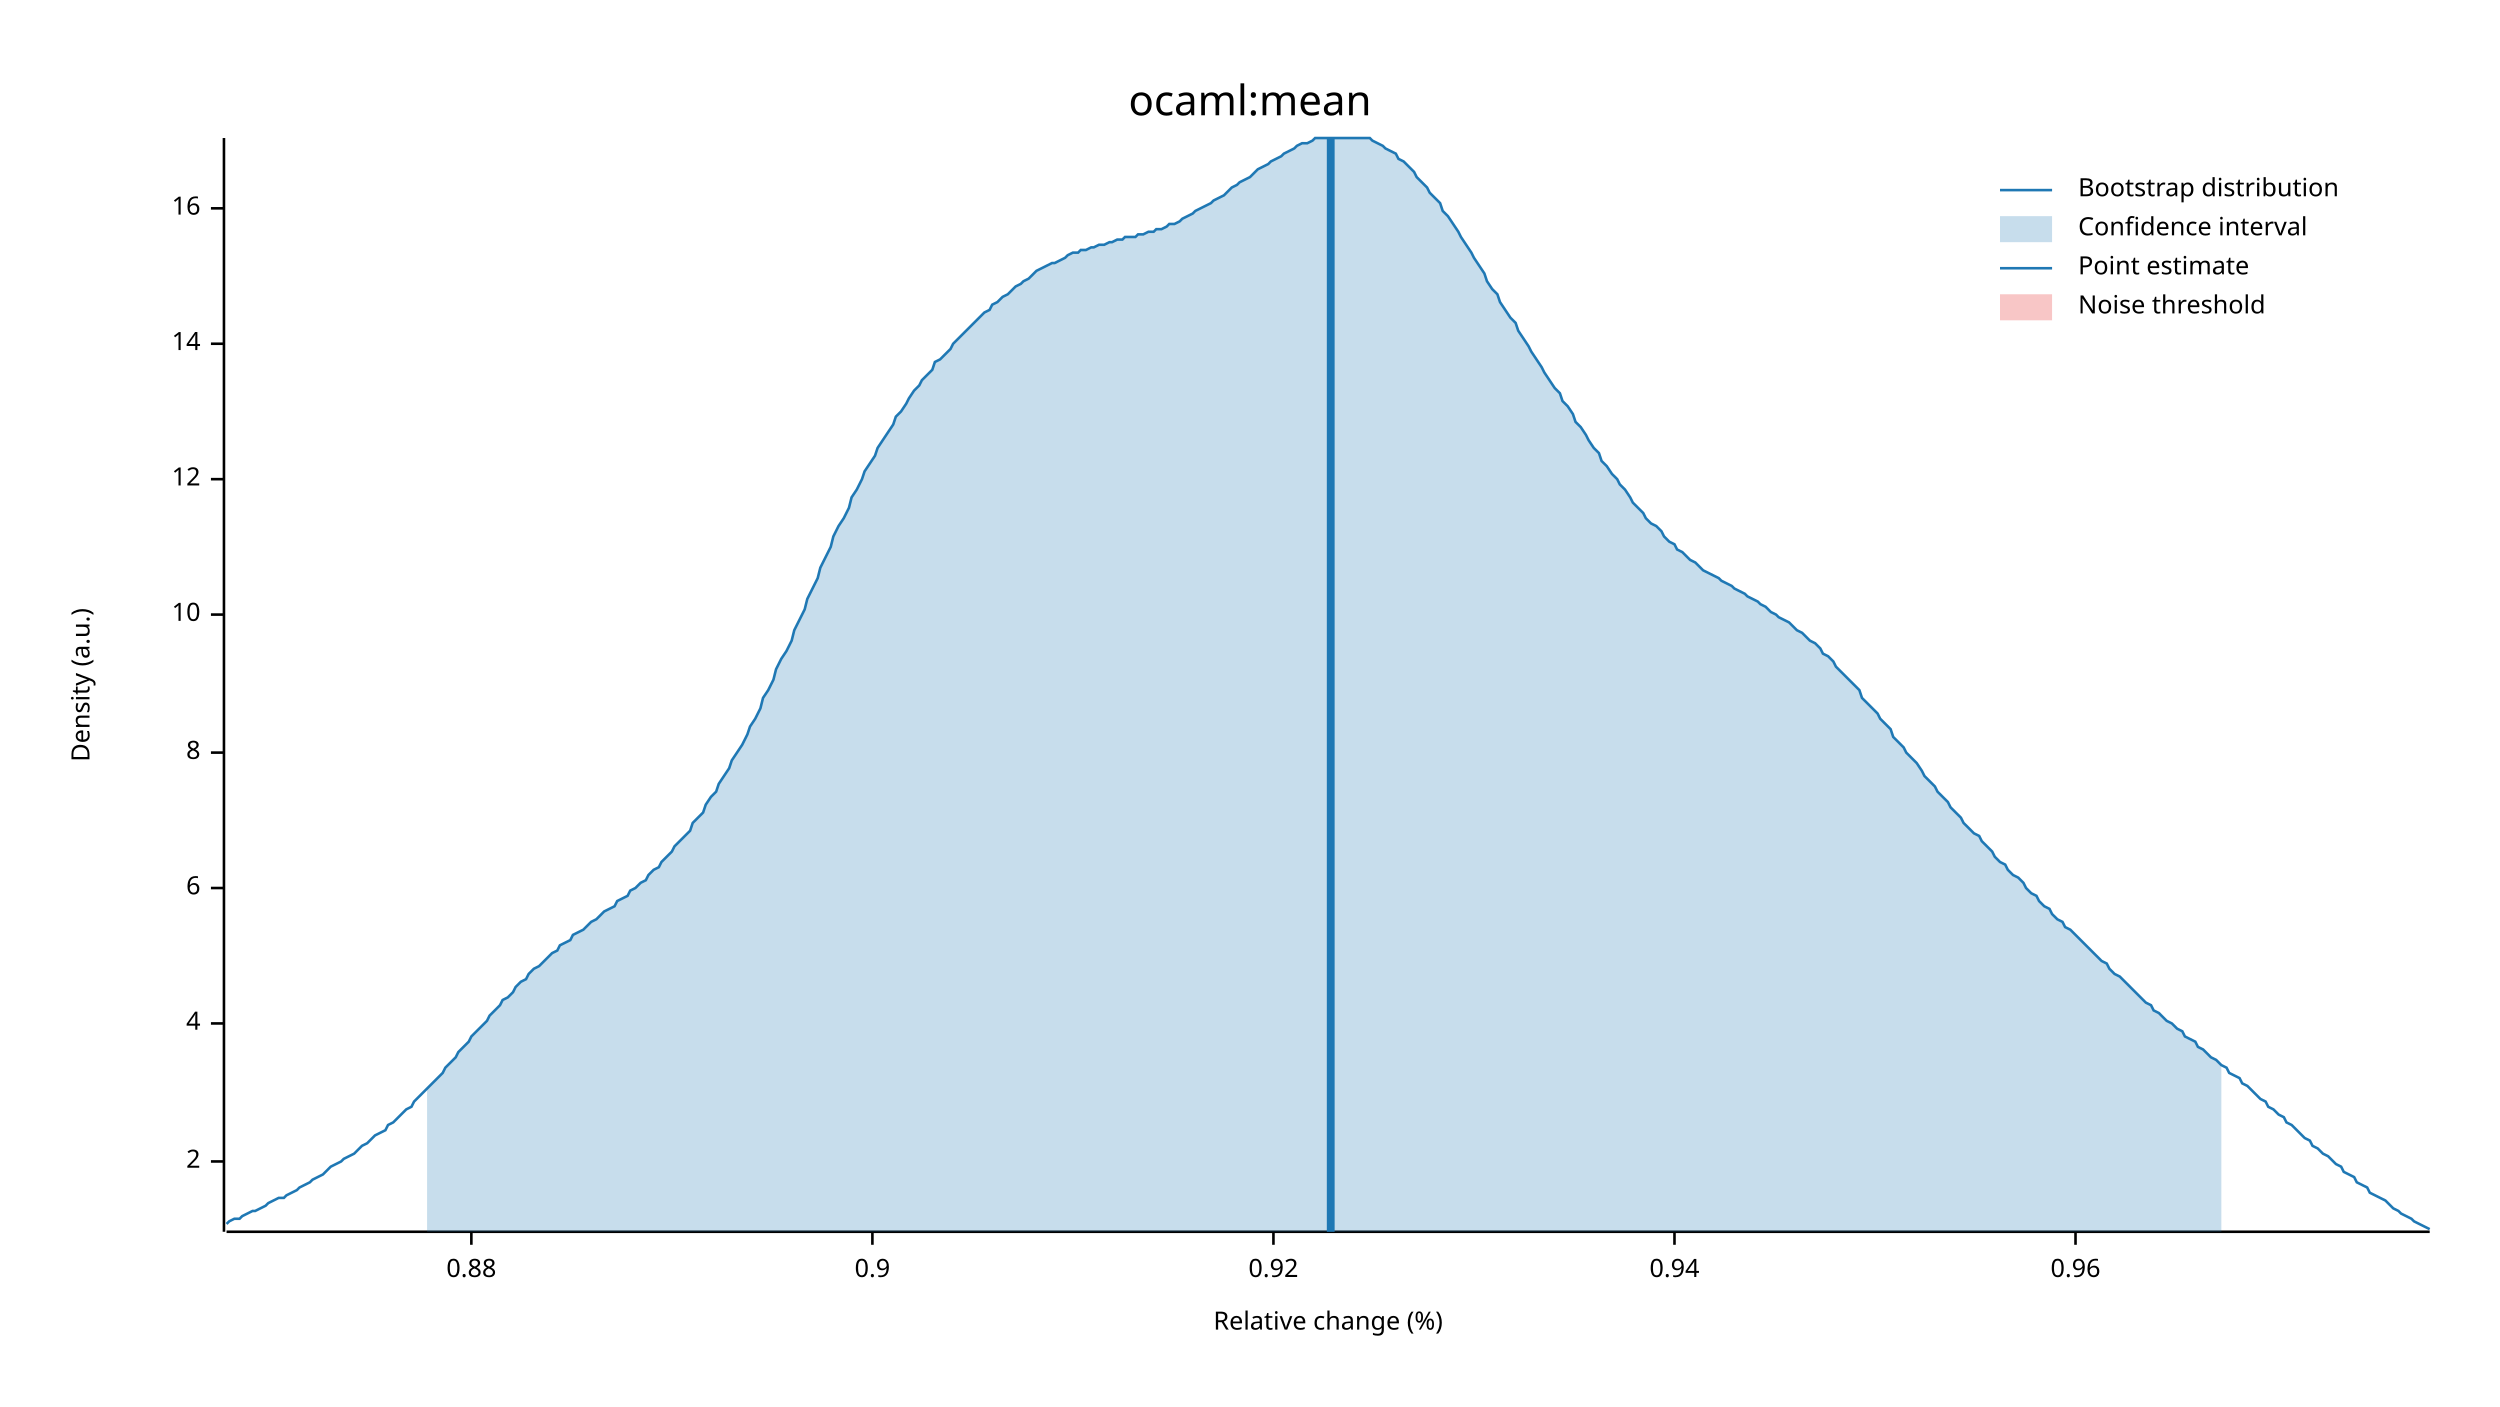
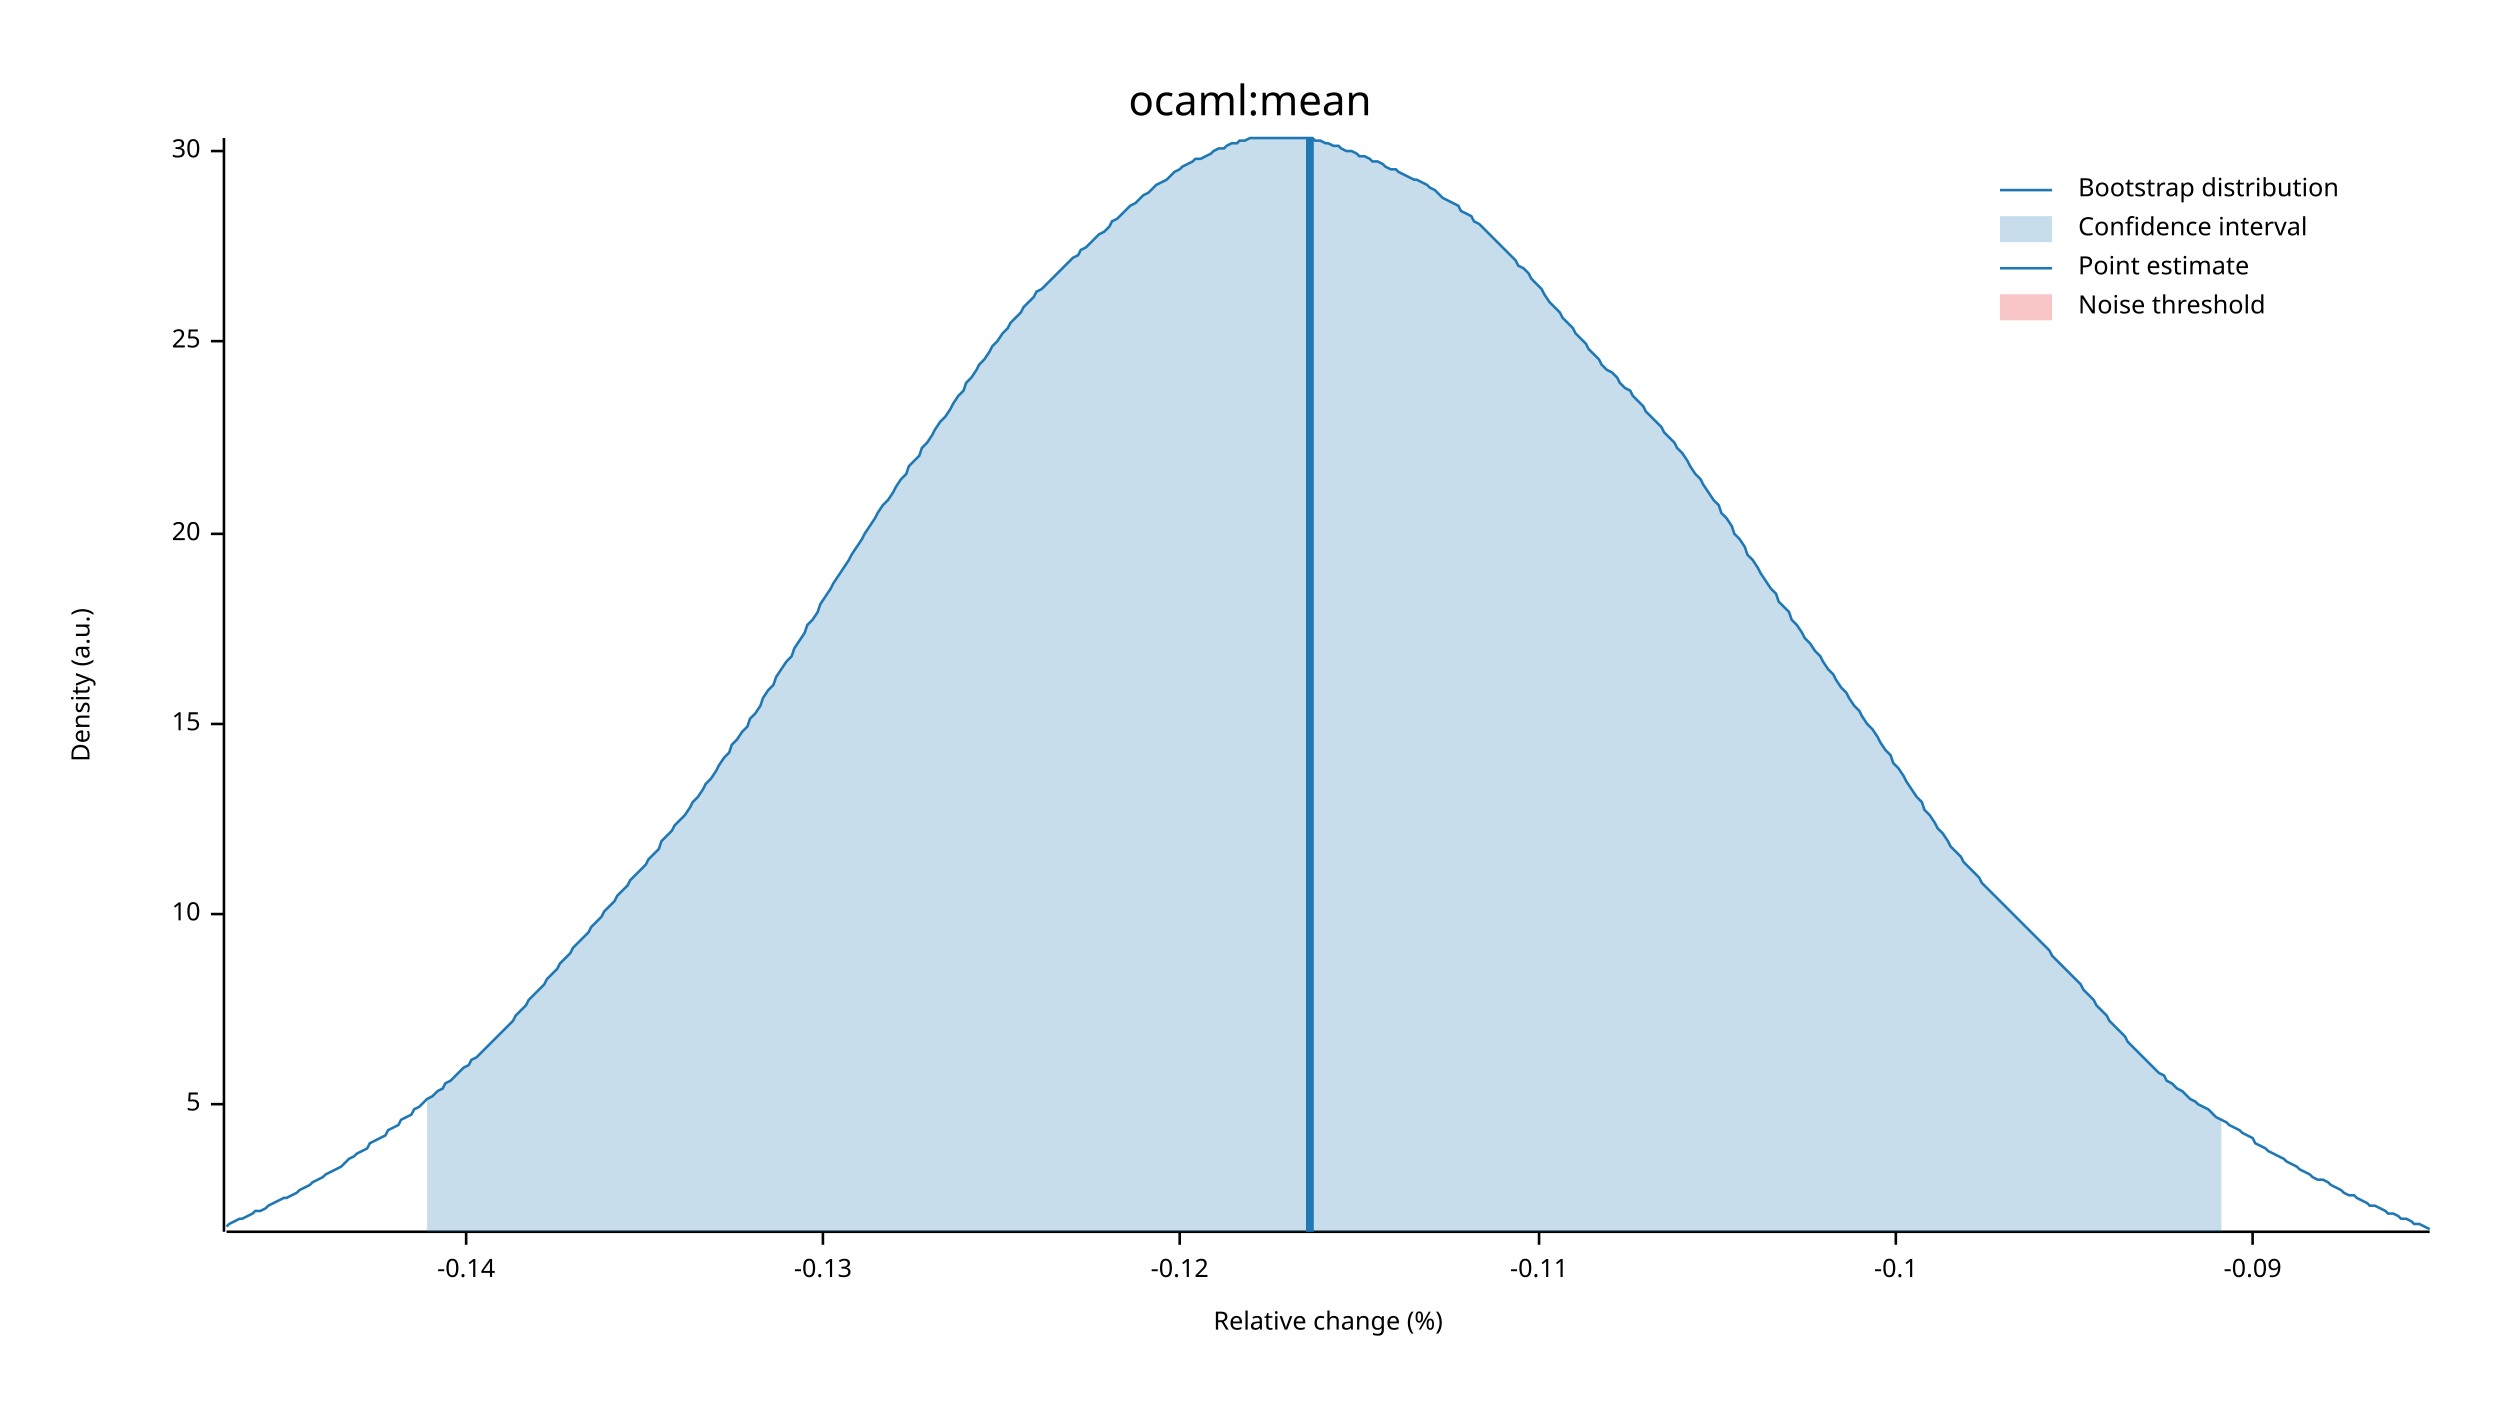
<svg xmlns="http://www.w3.org/2000/svg" width="960" height="540" viewBox="0 0 960 540">
  <text x="480" y="32" dy="0.76em" text-anchor="middle" font-family="sans-serif" font-size="16.129" opacity="1" fill="#000000">
ocaml:mean
</text>
  <text x="27" y="263" dy="0.76em" text-anchor="middle" font-family="sans-serif" font-size="9.677" opacity="1" fill="#000000" transform="rotate(270, 27, 263)">
Density (a.u.)
</text>
  <text x="510" y="513" dy="-0.5ex" text-anchor="middle" font-family="sans-serif" font-size="9.677" opacity="1" fill="#000000">
Relative change (%)
</text>
  <polyline fill="none" opacity="1" stroke="#000000" stroke-width="1" points="86,53 86,473 " />
-   <text x="77" y="446" dy="0.5ex" text-anchor="end" font-family="sans-serif" font-size="9.677" opacity="1" fill="#000000">
- 2
+   <text x="77" y="424" dy="0.5ex" text-anchor="end" font-family="sans-serif" font-size="9.677" opacity="1" fill="#000000">
+ 5
</text>
-   <polyline fill="none" opacity="1" stroke="#000000" stroke-width="1" points="81,446 86,446 " />
-   <text x="77" y="393" dy="0.5ex" text-anchor="end" font-family="sans-serif" font-size="9.677" opacity="1" fill="#000000">
- 4
- </text>
-   <polyline fill="none" opacity="1" stroke="#000000" stroke-width="1" points="81,393 86,393 " />
-   <text x="77" y="341" dy="0.5ex" text-anchor="end" font-family="sans-serif" font-size="9.677" opacity="1" fill="#000000">
- 6
- </text>
-   <polyline fill="none" opacity="1" stroke="#000000" stroke-width="1" points="81,341 86,341 " />
-   <text x="77" y="289" dy="0.5ex" text-anchor="end" font-family="sans-serif" font-size="9.677" opacity="1" fill="#000000">
- 8
- </text>
-   <polyline fill="none" opacity="1" stroke="#000000" stroke-width="1" points="81,289 86,289 " />
-   <text x="77" y="236" dy="0.5ex" text-anchor="end" font-family="sans-serif" font-size="9.677" opacity="1" fill="#000000">
+   <polyline fill="none" opacity="1" stroke="#000000" stroke-width="1" points="81,424 86,424 " />
+   <text x="77" y="351" dy="0.5ex" text-anchor="end" font-family="sans-serif" font-size="9.677" opacity="1" fill="#000000">
10
</text>
-   <polyline fill="none" opacity="1" stroke="#000000" stroke-width="1" points="81,236 86,236 " />
-   <text x="77" y="184" dy="0.5ex" text-anchor="end" font-family="sans-serif" font-size="9.677" opacity="1" fill="#000000">
- 12
+   <polyline fill="none" opacity="1" stroke="#000000" stroke-width="1" points="81,351 86,351 " />
+   <text x="77" y="278" dy="0.5ex" text-anchor="end" font-family="sans-serif" font-size="9.677" opacity="1" fill="#000000">
+ 15
</text>
-   <polyline fill="none" opacity="1" stroke="#000000" stroke-width="1" points="81,184 86,184 " />
-   <text x="77" y="132" dy="0.5ex" text-anchor="end" font-family="sans-serif" font-size="9.677" opacity="1" fill="#000000">
- 14
+   <polyline fill="none" opacity="1" stroke="#000000" stroke-width="1" points="81,278 86,278 " />
+   <text x="77" y="205" dy="0.5ex" text-anchor="end" font-family="sans-serif" font-size="9.677" opacity="1" fill="#000000">
+ 20
</text>
-   <polyline fill="none" opacity="1" stroke="#000000" stroke-width="1" points="81,132 86,132 " />
-   <text x="77" y="80" dy="0.5ex" text-anchor="end" font-family="sans-serif" font-size="9.677" opacity="1" fill="#000000">
- 16
+   <polyline fill="none" opacity="1" stroke="#000000" stroke-width="1" points="81,205 86,205 " />
+   <text x="77" y="131" dy="0.5ex" text-anchor="end" font-family="sans-serif" font-size="9.677" opacity="1" fill="#000000">
+ 25
</text>
-   <polyline fill="none" opacity="1" stroke="#000000" stroke-width="1" points="81,80 86,80 " />
+   <polyline fill="none" opacity="1" stroke="#000000" stroke-width="1" points="81,131 86,131 " />
+   <text x="77" y="58" dy="0.5ex" text-anchor="end" font-family="sans-serif" font-size="9.677" opacity="1" fill="#000000">
+ 30
+ </text>
+   <polyline fill="none" opacity="1" stroke="#000000" stroke-width="1" points="81,58 86,58 " />
  <polyline fill="none" opacity="1" stroke="#000000" stroke-width="1" points="87,473 933,473 " />
-   <text x="181" y="483" dy="0.76em" text-anchor="middle" font-family="sans-serif" font-size="9.677" opacity="1" fill="#000000">
- 0.88
+   <text x="179" y="483" dy="0.76em" text-anchor="middle" font-family="sans-serif" font-size="9.677" opacity="1" fill="#000000">
+ -0.14
</text>
-   <polyline fill="none" opacity="1" stroke="#000000" stroke-width="1" points="181,473 181,478 " />
-   <text x="335" y="483" dy="0.76em" text-anchor="middle" font-family="sans-serif" font-size="9.677" opacity="1" fill="#000000">
- 0.9
+   <polyline fill="none" opacity="1" stroke="#000000" stroke-width="1" points="179,473 179,478 " />
+   <text x="316" y="483" dy="0.76em" text-anchor="middle" font-family="sans-serif" font-size="9.677" opacity="1" fill="#000000">
+ -0.13
</text>
-   <polyline fill="none" opacity="1" stroke="#000000" stroke-width="1" points="335,473 335,478 " />
-   <text x="489" y="483" dy="0.76em" text-anchor="middle" font-family="sans-serif" font-size="9.677" opacity="1" fill="#000000">
- 0.92
+   <polyline fill="none" opacity="1" stroke="#000000" stroke-width="1" points="316,473 316,478 " />
+   <text x="453" y="483" dy="0.76em" text-anchor="middle" font-family="sans-serif" font-size="9.677" opacity="1" fill="#000000">
+ -0.12
</text>
-   <polyline fill="none" opacity="1" stroke="#000000" stroke-width="1" points="489,473 489,478 " />
-   <text x="643" y="483" dy="0.76em" text-anchor="middle" font-family="sans-serif" font-size="9.677" opacity="1" fill="#000000">
- 0.94
+   <polyline fill="none" opacity="1" stroke="#000000" stroke-width="1" points="453,473 453,478 " />
+   <text x="591" y="483" dy="0.76em" text-anchor="middle" font-family="sans-serif" font-size="9.677" opacity="1" fill="#000000">
+ -0.11
</text>
-   <polyline fill="none" opacity="1" stroke="#000000" stroke-width="1" points="643,473 643,478 " />
-   <text x="797" y="483" dy="0.76em" text-anchor="middle" font-family="sans-serif" font-size="9.677" opacity="1" fill="#000000">
- 0.96
+   <polyline fill="none" opacity="1" stroke="#000000" stroke-width="1" points="591,473 591,478 " />
+   <text x="728" y="483" dy="0.76em" text-anchor="middle" font-family="sans-serif" font-size="9.677" opacity="1" fill="#000000">
+ -0.1
</text>
-   <polyline fill="none" opacity="1" stroke="#000000" stroke-width="1" points="797,473 797,478 " />
-   <polyline fill="none" opacity="1" stroke="#1F78B4" stroke-width="1" points="87,470 88,469 90,468 92,468 93,467 95,466 97,465 98,465 100,464 102,463 103,462 105,461 107,460 109,460 110,459 112,458 114,457 115,456 117,455 119,454 120,453 122,452 124,451 125,450 127,448 129,447 131,446 132,445 134,444 136,443 137,442 139,440 141,439 142,438 144,436 146,435 148,434 149,432 151,431 153,429 154,428 156,426 158,425 159,423 161,421 163,419 164,418 166,416 168,414 170,412 171,410 173,408 175,406 176,404 178,402 180,400 181,398 183,396 185,394 187,392 188,390 190,388 192,386 193,384 195,383 197,381 198,379 200,377 202,376 203,374 205,372 207,371 209,369 210,368 212,366 214,365 215,363 217,362 219,361 220,359 222,358 224,357 226,355 227,354 229,353 231,351 232,350 234,349 236,348 237,346 239,345 241,344 242,342 244,341 246,339 248,338 249,336 251,334 253,333 254,331 256,329 258,327 259,325 261,323 263,321 265,319 266,316 268,314 270,312 271,309 273,306 275,304 276,301 278,298 280,295 281,292 283,289 285,286 287,282 288,279 290,276 292,272 293,268 295,265 297,261 298,257 300,253 302,250 304,246 305,242 307,238 309,234 310,230 312,226 314,222 315,218 317,214 319,210 320,206 322,202 324,199 326,195 327,191 329,188 331,184 332,181 334,178 336,175 337,172 339,169 341,166 343,163 344,160 346,158 348,155 349,153 351,150 353,148 354,146 356,144 358,142 359,139 361,138 363,136 365,134 366,132 368,130 370,128 371,127 373,125 375,123 376,122 378,120 380,119 381,117 383,116 385,114 387,113 388,112 390,110 392,109 393,108 395,107 397,105 398,104 400,103 402,102 404,101 405,101 407,100 409,99 410,98 412,97 414,97 415,96 417,96 419,95 420,95 422,94 424,94 426,93 427,93 429,92 431,92 432,91 434,91 436,91 437,90 439,90 441,89 443,89 444,88 446,88 448,87 449,86 451,86 453,85 454,84 456,83 458,82 459,81 461,80 463,79 465,78 466,77 468,76 470,75 471,74 473,72 475,71 476,70 478,69 480,68 482,66 483,65 485,64 487,63 488,62 490,61 492,60 493,59 495,58 497,57 498,56 500,55 502,55 504,54 505,53 507,53 509,53 510,53 512,53 514,53 515,53 517,53 519,53 521,53 522,53 524,53 526,53 527,54 529,55 531,56 532,57 534,58 536,59 537,61 539,62 541,64 543,66 544,68 546,70 548,72 549,74 551,76 553,78 554,81 556,83 558,86 560,89 561,91 563,94 565,97 566,99 568,102 570,105 571,108 573,111 575,113 576,116 578,119 580,122 582,124 583,127 585,130 587,133 588,135 590,138 592,141 593,143 595,146 597,149 599,151 600,154 602,156 604,159 605,162 607,164 609,167 610,169 612,172 614,174 615,177 617,179 619,182 621,184 622,186 624,188 626,191 627,193 629,195 631,197 632,199 634,201 636,202 638,204 639,206 641,208 643,209 644,211 646,212 648,214 649,215 651,216 653,218 654,219 656,220 658,221 660,222 661,223 663,224 665,225 666,226 668,227 670,228 671,229 673,230 675,231 676,232 678,233 680,235 682,236 683,237 685,238 687,239 688,240 690,242 692,243 693,244 695,246 697,247 699,249 700,251 702,252 704,254 705,256 707,258 709,260 710,261 712,263 714,265 715,268 717,270 719,272 721,274 722,276 724,278 726,280 727,283 729,285 731,287 732,289 734,291 736,293 738,296 739,298 741,300 743,302 744,304 746,306 748,308 749,310 751,312 753,314 754,316 756,318 758,320 760,321 761,323 763,325 765,327 766,329 768,331 770,332 771,334 773,336 775,337 777,339 778,341 780,343 782,344 783,346 785,348 787,349 788,351 790,353 792,354 793,356 795,357 797,359 799,361 800,362 802,364 804,366 805,367 807,369 809,370 810,372 812,374 814,375 816,377 817,378 819,380 821,382 822,383 824,385 826,386 827,388 829,389 831,391 832,392 834,393 836,395 838,396 839,398 841,399 843,400 844,402 846,403 848,405 849,406 851,407 853,409 855,410 856,412 858,413 860,414 861,416 863,417 865,419 866,420 868,422 870,423 871,425 873,426 875,428 877,429 878,431 880,432 882,434 883,435 885,437 887,438 888,440 890,441 892,443 894,444 895,445 897,447 899,448 900,450 902,451 904,452 905,454 907,455 909,456 910,458 912,459 914,460 916,461 917,462 919,464 921,465 922,466 924,467 926,468 927,469 929,470 931,471 933,472 " />
-   <polygon opacity="0.25" fill="#1F78B4" points="164,418 166,416 168,414 170,412 171,410 173,408 175,406 176,404 178,402 180,400 181,398 183,396 185,394 187,392 188,390 190,388 192,386 193,384 195,383 197,381 198,379 200,377 202,376 203,374 205,372 207,371 209,369 210,368 212,366 214,365 215,363 217,362 219,361 220,359 222,358 224,357 226,355 227,354 229,353 231,351 232,350 234,349 236,348 237,346 239,345 241,344 242,342 244,341 246,339 248,338 249,336 251,334 253,333 254,331 256,329 258,327 259,325 261,323 263,321 265,319 266,316 268,314 270,312 271,309 273,306 275,304 276,301 278,298 280,295 281,292 283,289 285,286 287,282 288,279 290,276 292,272 293,268 295,265 297,261 298,257 300,253 302,250 304,246 305,242 307,238 309,234 310,230 312,226 314,222 315,218 317,214 319,210 320,206 322,202 324,199 326,195 327,191 329,188 331,184 332,181 334,178 336,175 337,172 339,169 341,166 343,163 344,160 346,158 348,155 349,153 351,150 353,148 354,146 356,144 358,142 359,139 361,138 363,136 365,134 366,132 368,130 370,128 371,127 373,125 375,123 376,122 378,120 380,119 381,117 383,116 385,114 387,113 388,112 390,110 392,109 393,108 395,107 397,105 398,104 400,103 402,102 404,101 405,101 407,100 409,99 410,98 412,97 414,97 415,96 417,96 419,95 420,95 422,94 424,94 426,93 427,93 429,92 431,92 432,91 434,91 436,91 437,90 439,90 441,89 443,89 444,88 446,88 448,87 449,86 451,86 453,85 454,84 456,83 458,82 459,81 461,80 463,79 465,78 466,77 468,76 470,75 471,74 473,72 475,71 476,70 478,69 480,68 482,66 483,65 485,64 487,63 488,62 490,61 492,60 493,59 495,58 497,57 498,56 500,55 502,55 504,54 505,53 507,53 509,53 510,53 512,53 514,53 515,53 517,53 519,53 521,53 522,53 524,53 526,53 527,54 529,55 531,56 532,57 534,58 536,59 537,61 539,62 541,64 543,66 544,68 546,70 548,72 549,74 551,76 553,78 554,81 556,83 558,86 560,89 561,91 563,94 565,97 566,99 568,102 570,105 571,108 573,111 575,113 576,116 578,119 580,122 582,124 583,127 585,130 587,133 588,135 590,138 592,141 593,143 595,146 597,149 599,151 600,154 602,156 604,159 605,162 607,164 609,167 610,169 612,172 614,174 615,177 617,179 619,182 621,184 622,186 624,188 626,191 627,193 629,195 631,197 632,199 634,201 636,202 638,204 639,206 641,208 643,209 644,211 646,212 648,214 649,215 651,216 653,218 654,219 656,220 658,221 660,222 661,223 663,224 665,225 666,226 668,227 670,228 671,229 673,230 675,231 676,232 678,233 680,235 682,236 683,237 685,238 687,239 688,240 690,242 692,243 693,244 695,246 697,247 699,249 700,251 702,252 704,254 705,256 707,258 709,260 710,261 712,263 714,265 715,268 717,270 719,272 721,274 722,276 724,278 726,280 727,283 729,285 731,287 732,289 734,291 736,293 738,296 739,298 741,300 743,302 744,304 746,306 748,308 749,310 751,312 753,314 754,316 756,318 758,320 760,321 761,323 763,325 765,327 766,329 768,331 770,332 771,334 773,336 775,337 777,339 778,341 780,343 782,344 783,346 785,348 787,349 788,351 790,353 792,354 793,356 795,357 797,359 799,361 800,362 802,364 804,366 805,367 807,369 809,370 810,372 812,374 814,375 816,377 817,378 819,380 821,382 822,383 824,385 826,386 827,388 829,389 831,391 832,392 834,393 836,395 838,396 839,398 841,399 843,400 844,402 846,403 848,405 849,406 851,407 853,409 853,473 164,473 " />
-   <polyline fill="none" opacity="1" stroke="#1F78B4" stroke-width="3" points="511,473 511,53 " />
+   <polyline fill="none" opacity="1" stroke="#000000" stroke-width="1" points="728,473 728,478 " />
+   <text x="865" y="483" dy="0.76em" text-anchor="middle" font-family="sans-serif" font-size="9.677" opacity="1" fill="#000000">
+ -0.09
+ </text>
+   <polyline fill="none" opacity="1" stroke="#000000" stroke-width="1" points="865,473 865,478 " />
+   <polyline fill="none" opacity="1" stroke="#1F78B4" stroke-width="1" points="87,471 88,470 90,469 92,468 93,468 95,467 97,466 98,465 100,465 102,464 103,463 105,462 107,461 109,460 110,460 112,459 114,458 115,457 117,456 119,455 120,454 122,453 124,452 125,451 127,450 129,449 131,448 132,447 134,445 136,444 137,443 139,442 141,441 142,439 144,438 146,437 148,436 149,434 151,433 153,432 154,430 156,429 158,428 159,426 161,425 163,423 164,422 166,421 168,419 170,418 171,416 173,415 175,413 176,412 178,410 180,409 181,407 183,406 185,404 187,402 188,401 190,399 192,397 193,396 195,394 197,392 198,390 200,388 202,386 203,384 205,382 207,380 209,378 210,376 212,374 214,372 215,370 217,368 219,366 220,364 222,362 224,360 226,358 227,356 229,354 231,352 232,350 234,348 236,346 237,344 239,342 241,340 242,338 244,336 246,334 248,332 249,330 251,328 253,326 254,323 256,321 258,319 259,317 261,315 263,313 265,310 266,308 268,306 270,303 271,301 273,299 275,296 276,294 278,291 280,289 281,286 283,284 285,281 287,279 288,276 290,274 292,271 293,268 295,265 297,263 298,260 300,257 302,254 304,252 305,249 307,246 309,243 310,240 312,238 314,235 315,232 317,229 319,226 320,224 322,221 324,218 326,215 327,213 329,210 331,207 332,205 334,202 336,199 337,197 339,194 341,192 343,189 344,187 346,184 348,182 349,179 351,177 353,175 354,172 356,170 358,167 359,165 361,162 363,160 365,157 366,155 368,152 370,150 371,147 373,145 375,142 376,140 378,138 380,135 381,133 383,131 385,128 387,126 388,124 390,122 392,120 393,118 395,116 397,114 398,112 400,111 402,109 404,107 405,106 407,104 409,102 410,101 412,99 414,98 415,96 417,95 419,93 420,92 422,90 424,89 426,87 427,85 429,84 431,82 432,81 434,79 436,78 437,77 439,75 441,74 443,72 444,71 446,70 448,69 449,68 451,66 453,65 454,64 456,63 458,62 459,61 461,61 463,60 465,59 466,58 468,57 470,57 471,56 473,55 475,55 476,54 478,54 480,53 482,53 483,53 485,53 487,53 488,53 490,53 492,53 493,53 495,53 497,53 498,53 500,53 502,53 504,53 505,54 507,54 509,55 510,55 512,56 514,56 515,57 517,58 519,58 521,59 522,60 524,60 526,61 527,62 529,62 531,63 532,64 534,65 536,65 537,66 539,67 541,68 543,69 544,69 546,70 548,71 549,72 551,73 553,75 554,76 556,77 558,78 560,79 561,81 563,82 565,83 566,85 568,86 570,88 571,89 573,91 575,93 576,94 578,96 580,98 582,100 583,102 585,103 587,105 588,107 590,109 592,111 593,113 595,116 597,118 599,120 600,122 602,124 604,126 605,128 607,130 609,132 610,134 612,136 614,138 615,140 617,142 619,143 621,145 622,147 624,149 626,150 627,152 629,154 631,156 632,158 634,160 636,162 638,164 639,166 641,168 643,170 644,172 646,174 648,177 649,179 651,182 653,184 654,186 656,189 658,192 660,194 661,197 663,199 665,202 666,205 668,207 670,210 671,213 673,215 675,218 676,220 678,223 680,226 682,228 683,231 685,233 687,235 688,238 690,240 692,243 693,245 695,247 697,250 699,252 700,254 702,257 704,259 705,261 707,264 709,266 710,268 712,271 714,273 715,275 717,278 719,280 721,283 722,285 724,288 726,290 727,293 729,295 731,298 732,300 734,303 736,306 738,308 739,311 741,313 743,316 744,318 746,320 748,323 749,325 751,327 753,329 754,331 756,333 758,335 760,337 761,339 763,341 765,343 766,344 768,346 770,348 771,349 773,351 775,353 777,355 778,356 780,358 782,360 783,361 785,363 787,365 788,367 790,369 792,371 793,372 795,374 797,376 799,378 800,380 802,382 804,384 805,386 807,388 809,390 810,392 812,394 814,396 816,398 817,400 819,402 821,404 822,405 824,407 826,409 827,410 829,412 831,413 832,415 834,416 836,418 838,419 839,420 841,422 843,423 844,424 846,425 848,426 849,427 851,429 853,430 855,431 856,432 858,433 860,434 861,435 863,436 865,437 866,439 868,440 870,441 871,442 873,443 875,444 877,445 878,446 880,447 882,448 883,449 885,450 887,451 888,452 890,453 892,453 894,454 895,455 897,456 899,457 900,458 902,459 904,459 905,460 907,461 909,462 910,463 912,463 914,464 916,465 917,466 919,466 921,467 922,468 924,468 926,469 927,470 929,470 931,471 933,472 " />
+   <polygon opacity="0.25" fill="#1F78B4" points="164,422 166,421 168,419 170,418 171,416 173,415 175,413 176,412 178,410 180,409 181,407 183,406 185,404 187,402 188,401 190,399 192,397 193,396 195,394 197,392 198,390 200,388 202,386 203,384 205,382 207,380 209,378 210,376 212,374 214,372 215,370 217,368 219,366 220,364 222,362 224,360 226,358 227,356 229,354 231,352 232,350 234,348 236,346 237,344 239,342 241,340 242,338 244,336 246,334 248,332 249,330 251,328 253,326 254,323 256,321 258,319 259,317 261,315 263,313 265,310 266,308 268,306 270,303 271,301 273,299 275,296 276,294 278,291 280,289 281,286 283,284 285,281 287,279 288,276 290,274 292,271 293,268 295,265 297,263 298,260 300,257 302,254 304,252 305,249 307,246 309,243 310,240 312,238 314,235 315,232 317,229 319,226 320,224 322,221 324,218 326,215 327,213 329,210 331,207 332,205 334,202 336,199 337,197 339,194 341,192 343,189 344,187 346,184 348,182 349,179 351,177 353,175 354,172 356,170 358,167 359,165 361,162 363,160 365,157 366,155 368,152 370,150 371,147 373,145 375,142 376,140 378,138 380,135 381,133 383,131 385,128 387,126 388,124 390,122 392,120 393,118 395,116 397,114 398,112 400,111 402,109 404,107 405,106 407,104 409,102 410,101 412,99 414,98 415,96 417,95 419,93 420,92 422,90 424,89 426,87 427,85 429,84 431,82 432,81 434,79 436,78 437,77 439,75 441,74 443,72 444,71 446,70 448,69 449,68 451,66 453,65 454,64 456,63 458,62 459,61 461,61 463,60 465,59 466,58 468,57 470,57 471,56 473,55 475,55 476,54 478,54 480,53 482,53 483,53 485,53 487,53 488,53 490,53 492,53 493,53 495,53 497,53 498,53 500,53 502,53 504,53 505,54 507,54 509,55 510,55 512,56 514,56 515,57 517,58 519,58 521,59 522,60 524,60 526,61 527,62 529,62 531,63 532,64 534,65 536,65 537,66 539,67 541,68 543,69 544,69 546,70 548,71 549,72 551,73 553,75 554,76 556,77 558,78 560,79 561,81 563,82 565,83 566,85 568,86 570,88 571,89 573,91 575,93 576,94 578,96 580,98 582,100 583,102 585,103 587,105 588,107 590,109 592,111 593,113 595,116 597,118 599,120 600,122 602,124 604,126 605,128 607,130 609,132 610,134 612,136 614,138 615,140 617,142 619,143 621,145 622,147 624,149 626,150 627,152 629,154 631,156 632,158 634,160 636,162 638,164 639,166 641,168 643,170 644,172 646,174 648,177 649,179 651,182 653,184 654,186 656,189 658,192 660,194 661,197 663,199 665,202 666,205 668,207 670,210 671,213 673,215 675,218 676,220 678,223 680,226 682,228 683,231 685,233 687,235 688,238 690,240 692,243 693,245 695,247 697,250 699,252 700,254 702,257 704,259 705,261 707,264 709,266 710,268 712,271 714,273 715,275 717,278 719,280 721,283 722,285 724,288 726,290 727,293 729,295 731,298 732,300 734,303 736,306 738,308 739,311 741,313 743,316 744,318 746,320 748,323 749,325 751,327 753,329 754,331 756,333 758,335 760,337 761,339 763,341 765,343 766,344 768,346 770,348 771,349 773,351 775,353 777,355 778,356 780,358 782,360 783,361 785,363 787,365 788,367 790,369 792,371 793,372 795,374 797,376 799,378 800,380 802,382 804,384 805,386 807,388 809,390 810,392 812,394 814,396 816,398 817,400 819,402 821,404 822,405 824,407 826,409 827,410 829,412 831,413 832,415 834,416 836,418 838,419 839,420 841,422 843,423 844,424 846,425 848,426 849,427 851,429 853,430 853,473 164,473 " />
+   <polyline fill="none" opacity="1" stroke="#1F78B4" stroke-width="3" points="503,473 503,53 " />
  <rect x="510" y="53" width="0" height="419" opacity="0.1" fill="#E31A1C" stroke="none" />
  <text x="798" y="68" dy="0.76em" text-anchor="start" font-family="sans-serif" font-size="9.677" opacity="1" fill="#000000">
Bootstrap distribution
</text>
  <text x="798" y="83" dy="0.76em" text-anchor="start" font-family="sans-serif" font-size="9.677" opacity="1" fill="#000000">
Confidence interval
</text>
  <text x="798" y="98" dy="0.76em" text-anchor="start" font-family="sans-serif" font-size="9.677" opacity="1" fill="#000000">
Point estimate
</text>
  <text x="798" y="113" dy="0.76em" text-anchor="start" font-family="sans-serif" font-size="9.677" opacity="1" fill="#000000">
Noise threshold
</text>
  <polyline fill="none" opacity="1" stroke="#1F78B4" stroke-width="1" points="768,73 788,73 " />
  <rect x="768" y="83" width="20" height="10" opacity="0.25" fill="#1F78B4" stroke="none" />
  <polyline fill="none" opacity="1" stroke="#1F78B4" stroke-width="1" points="768,103 788,103 " />
  <rect x="768" y="113" width="20" height="10" opacity="0.25" fill="#E31A1C" stroke="none" />
</svg>
